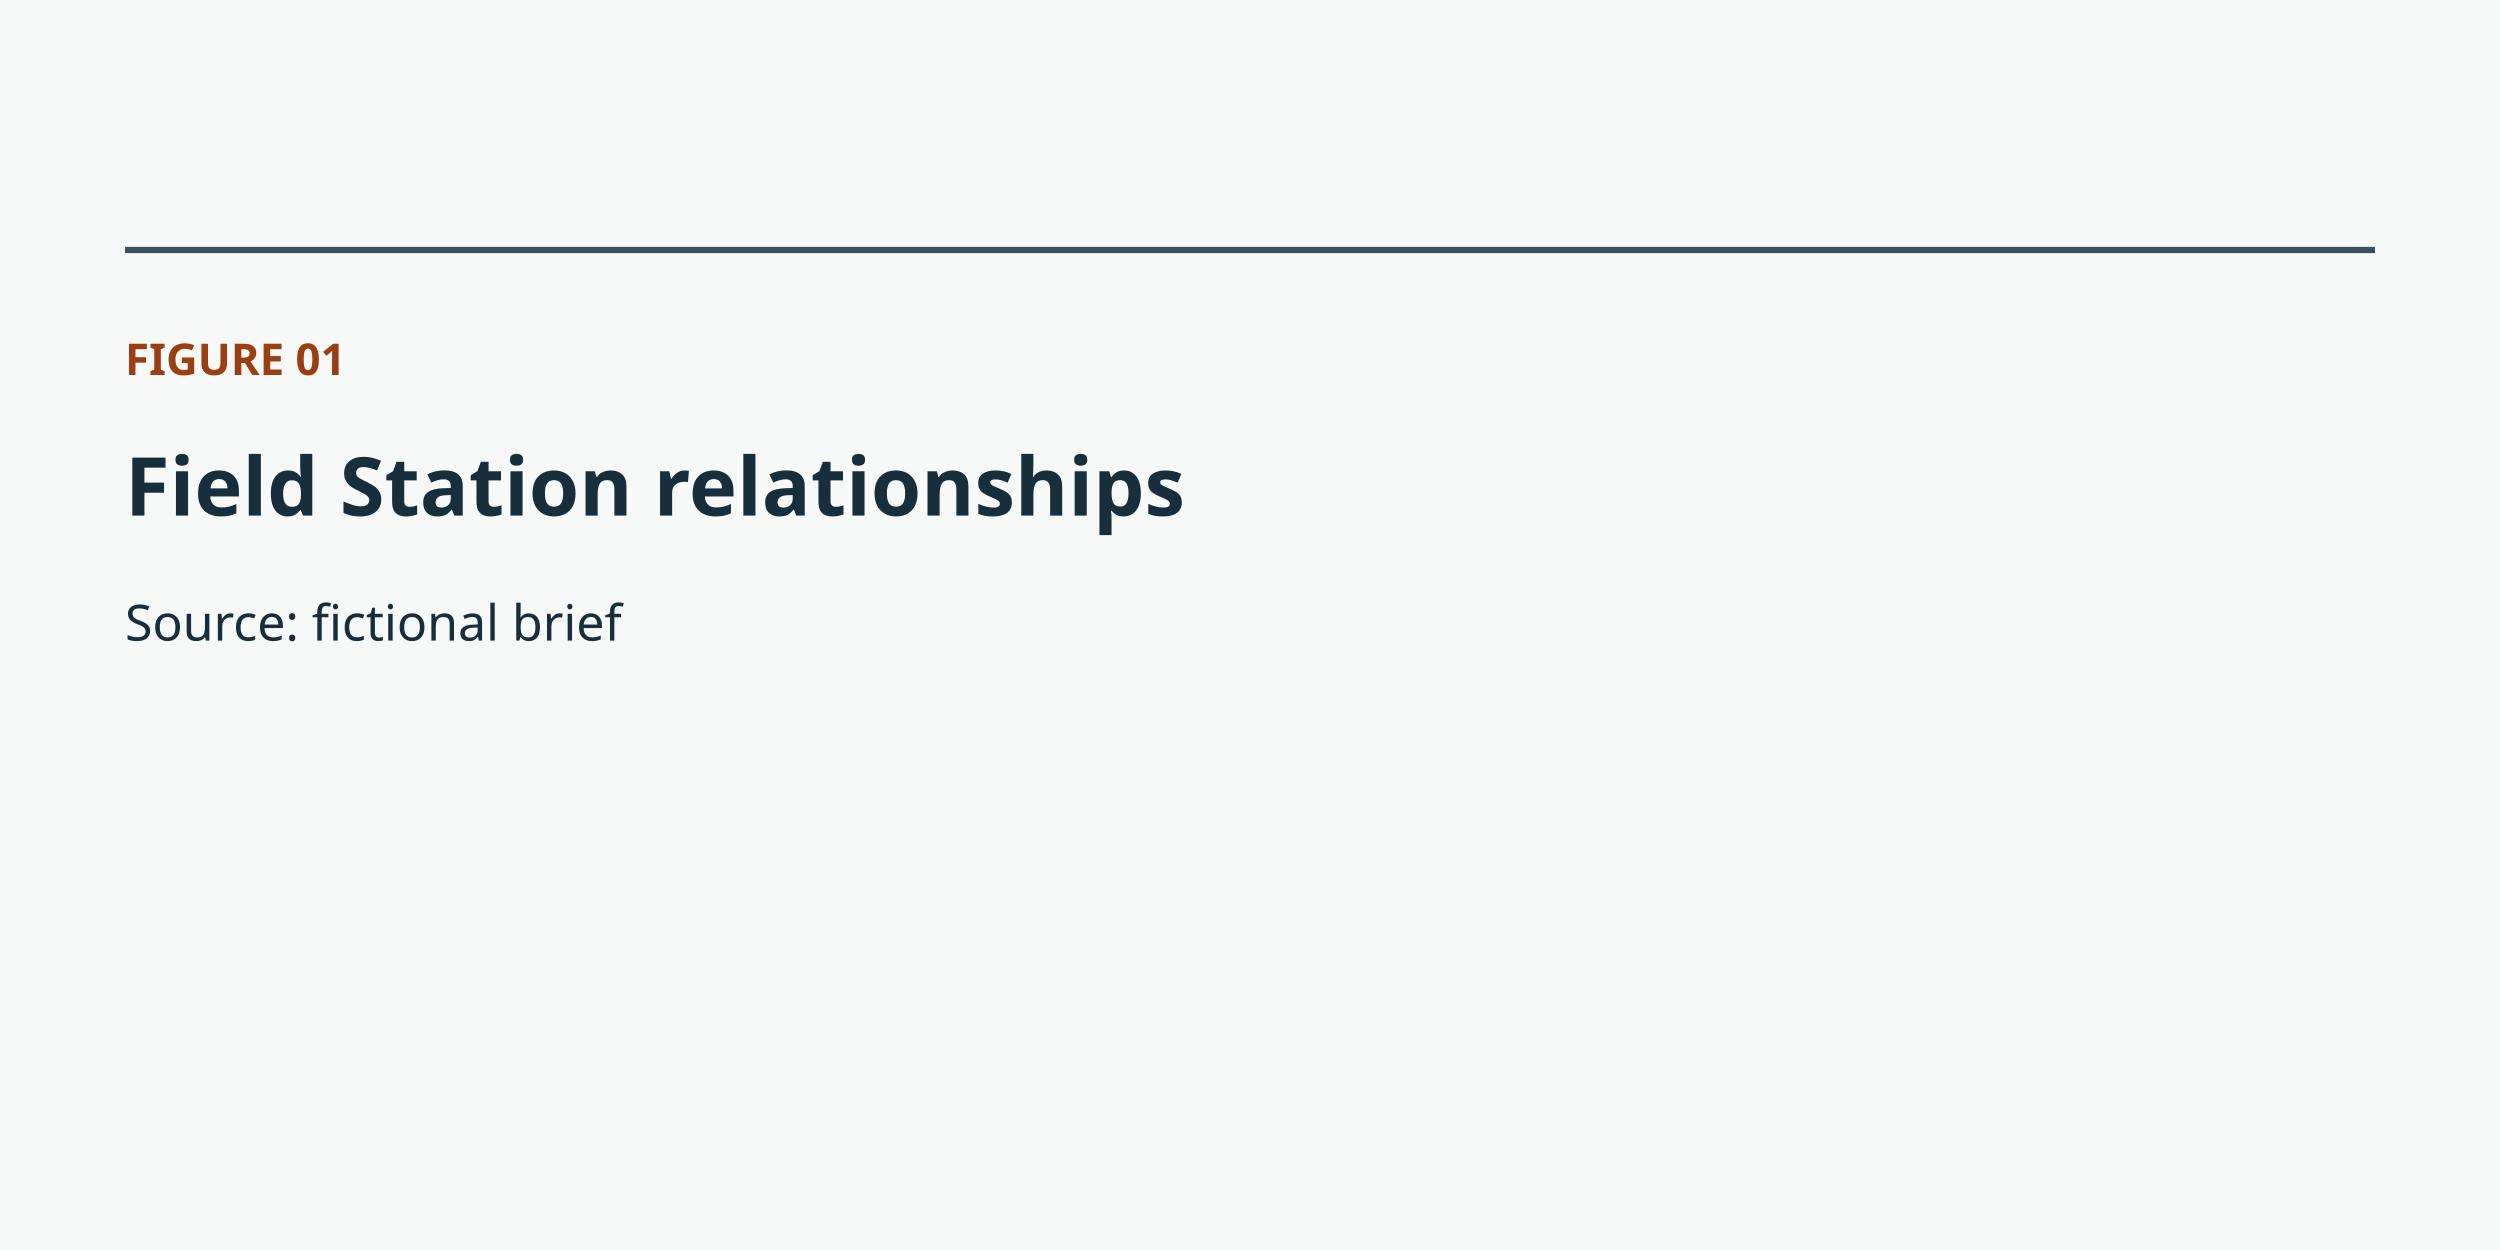
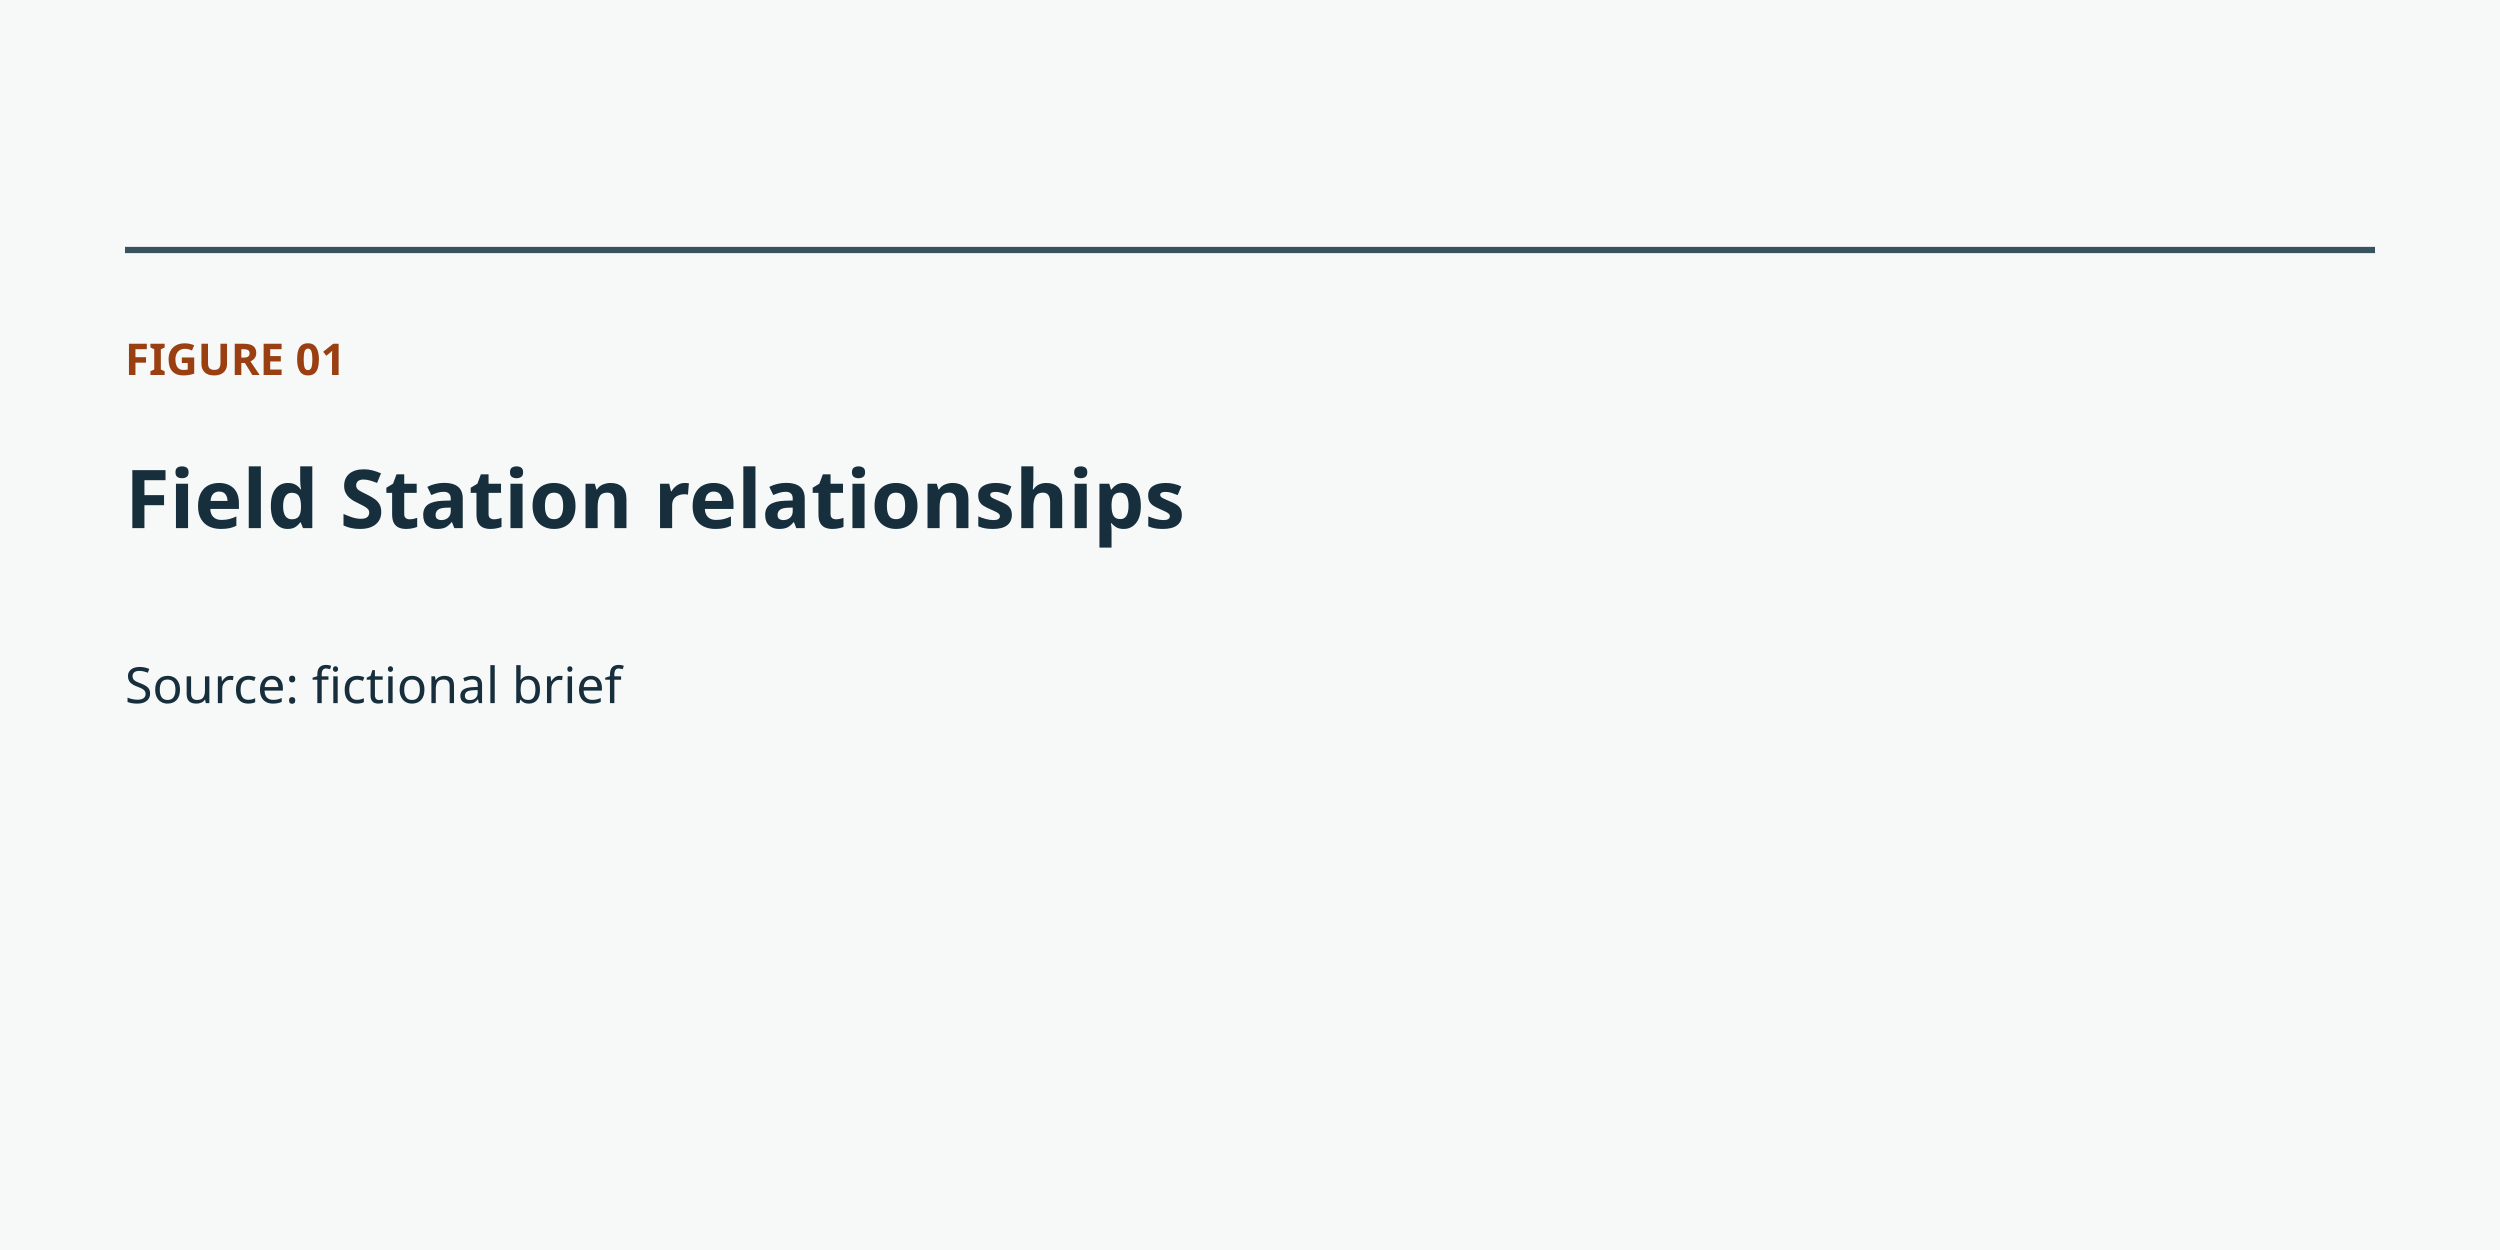
<svg xmlns="http://www.w3.org/2000/svg" width="800" height="400" viewBox="0 0 800 400">
  <rect width="800" height="400" fill="#f7f9f9" />
  <g fill="#172f3c" font-family="sans-serif">
    <path d="M40 80 L760 80" fill="none" stroke="#385260" stroke-width="2" />
-     <text x="40" y="120" font-size="14" font-weight="700" fill="#9a3f12">FIGURE 01</text>
-     <text x="40" y="165" font-size="26" font-weight="700">Field Station relationships</text>
-     <text x="40" y="205" font-size="16">Source: fictional brief</text>
+     <text x="40" y="120" font-size="14" font-weight="700" fill="#9a3f12">
+       <tspan x="40" dy="0">FIGURE 01</tspan>
+     </text>
+     <text x="40" y="169" font-size="26" font-weight="700">
+       <tspan x="40" dy="0">Field Station relationships</tspan>
+     </text>
+     <text x="40" y="225" font-size="16">
+       <tspan x="40" dy="0">Source: fictional brief</tspan>
+     </text>
  </g>
</svg>
